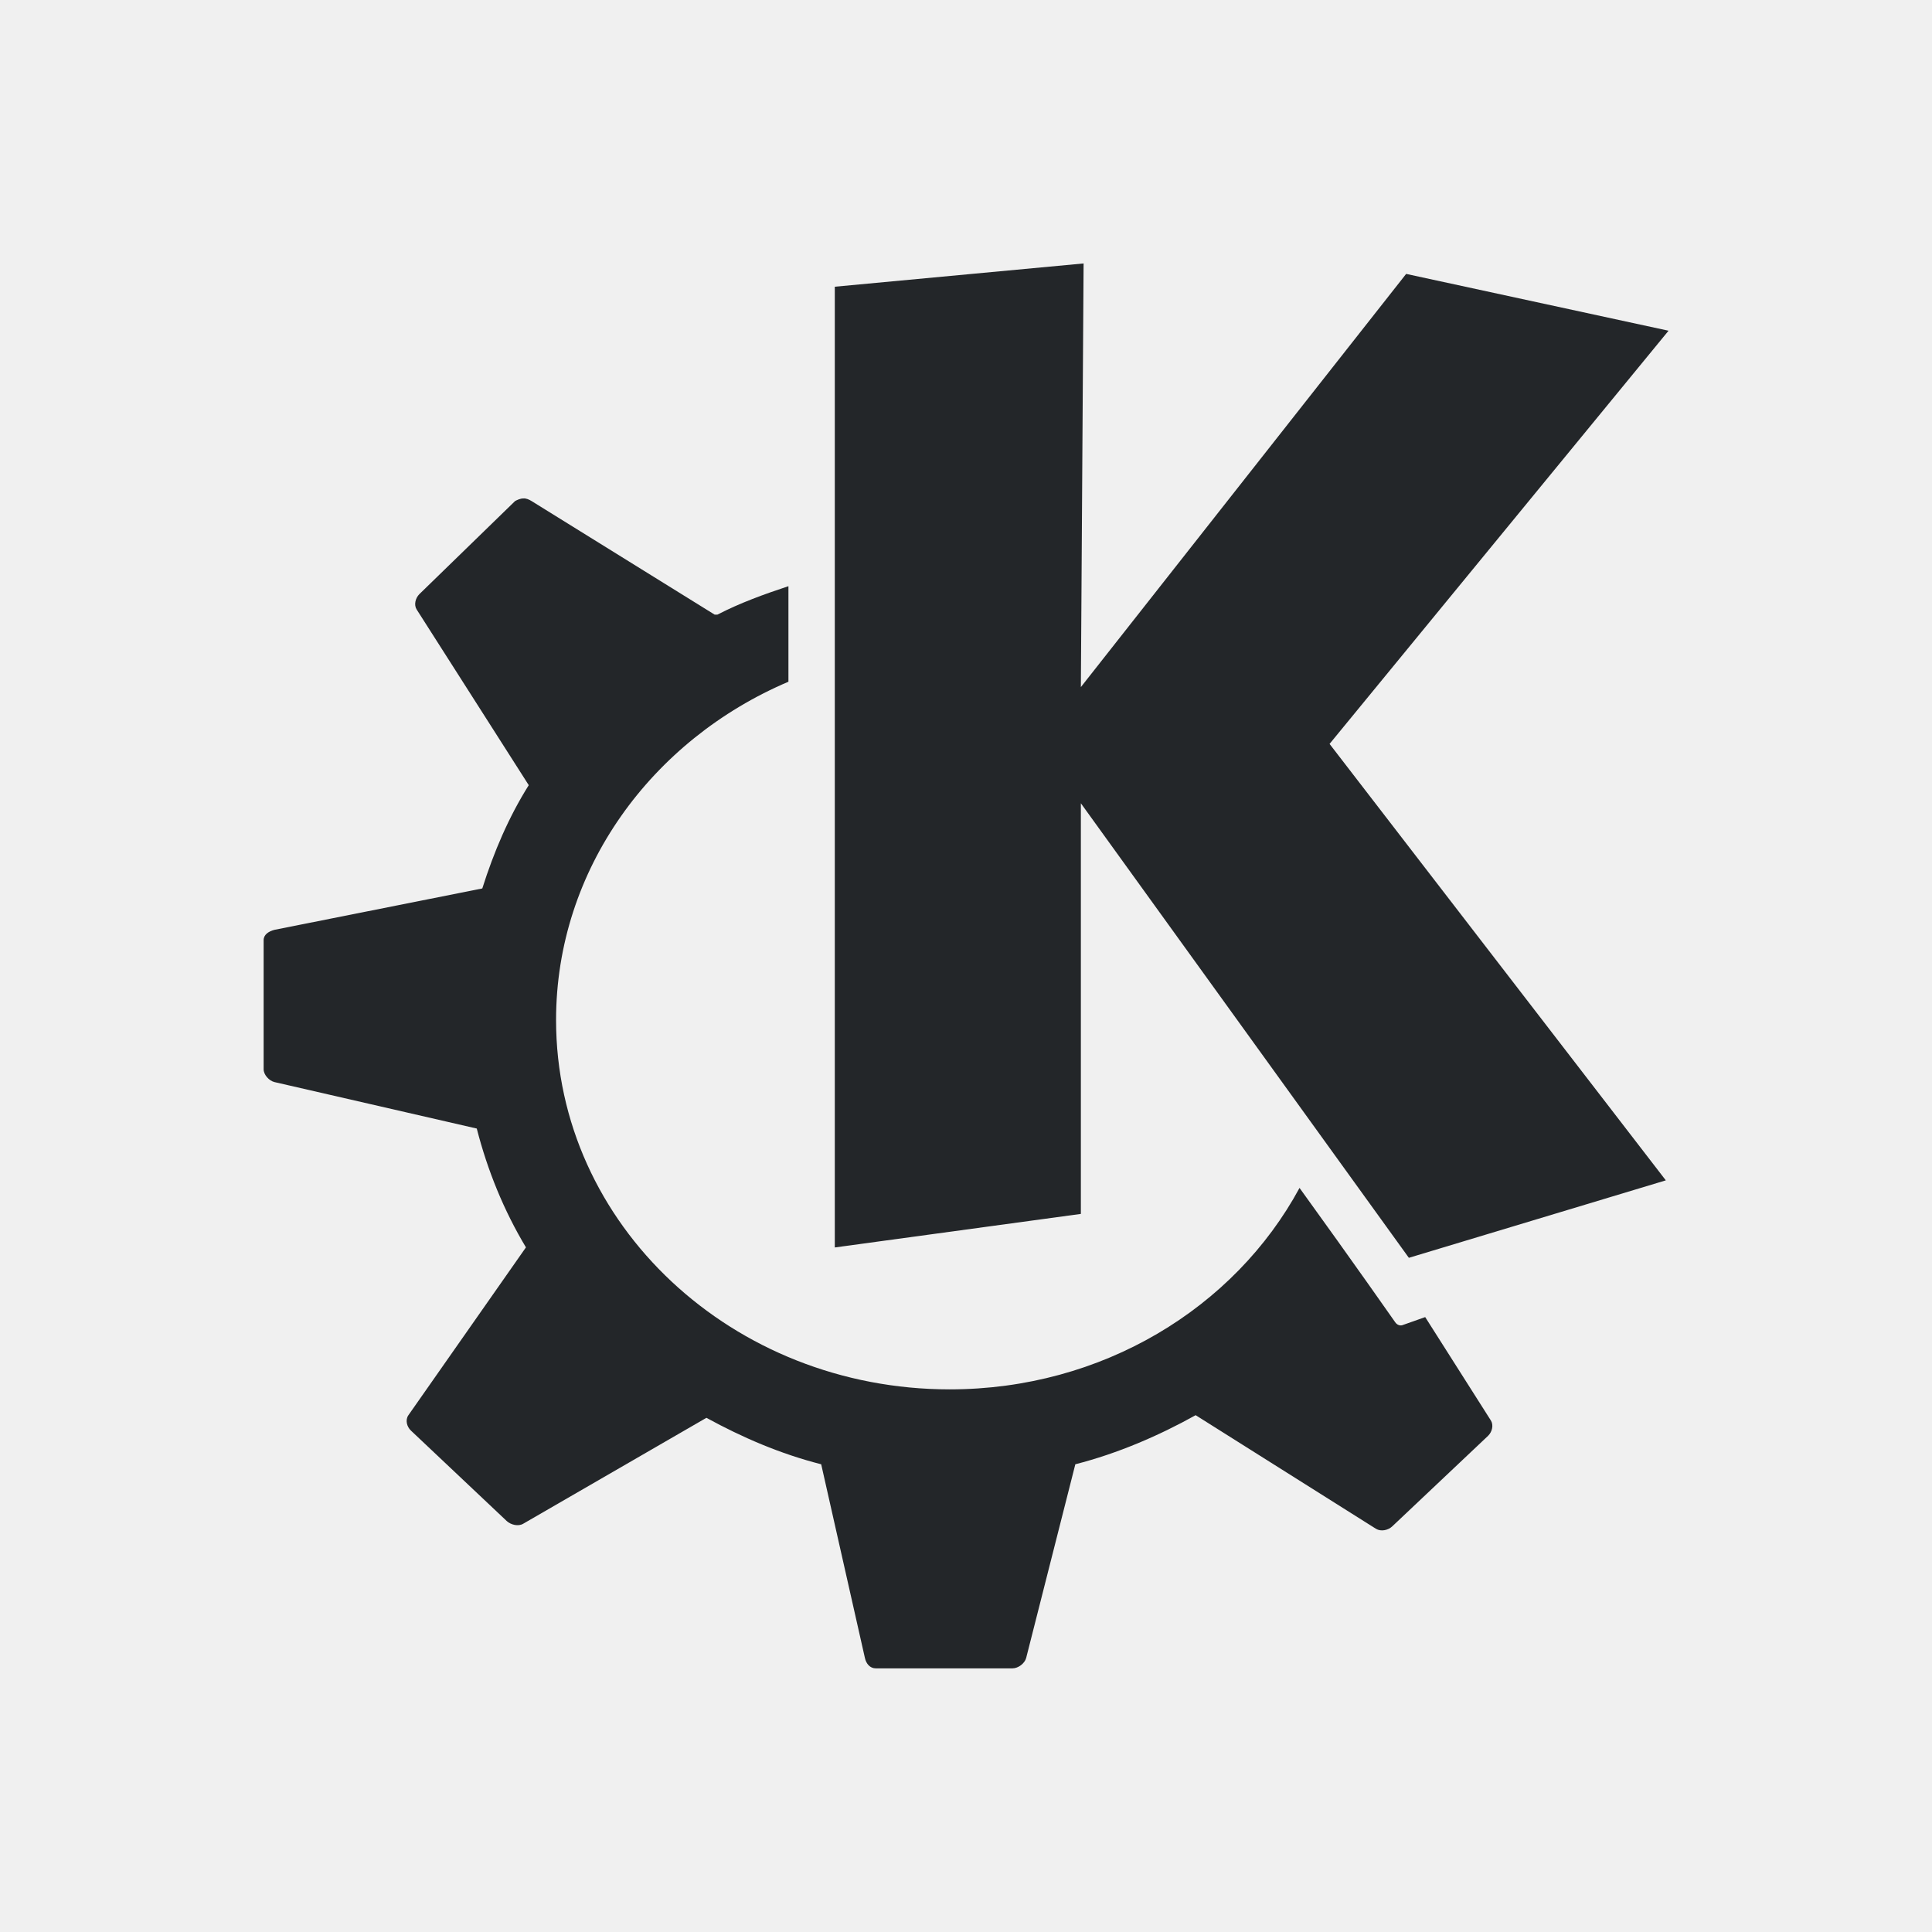
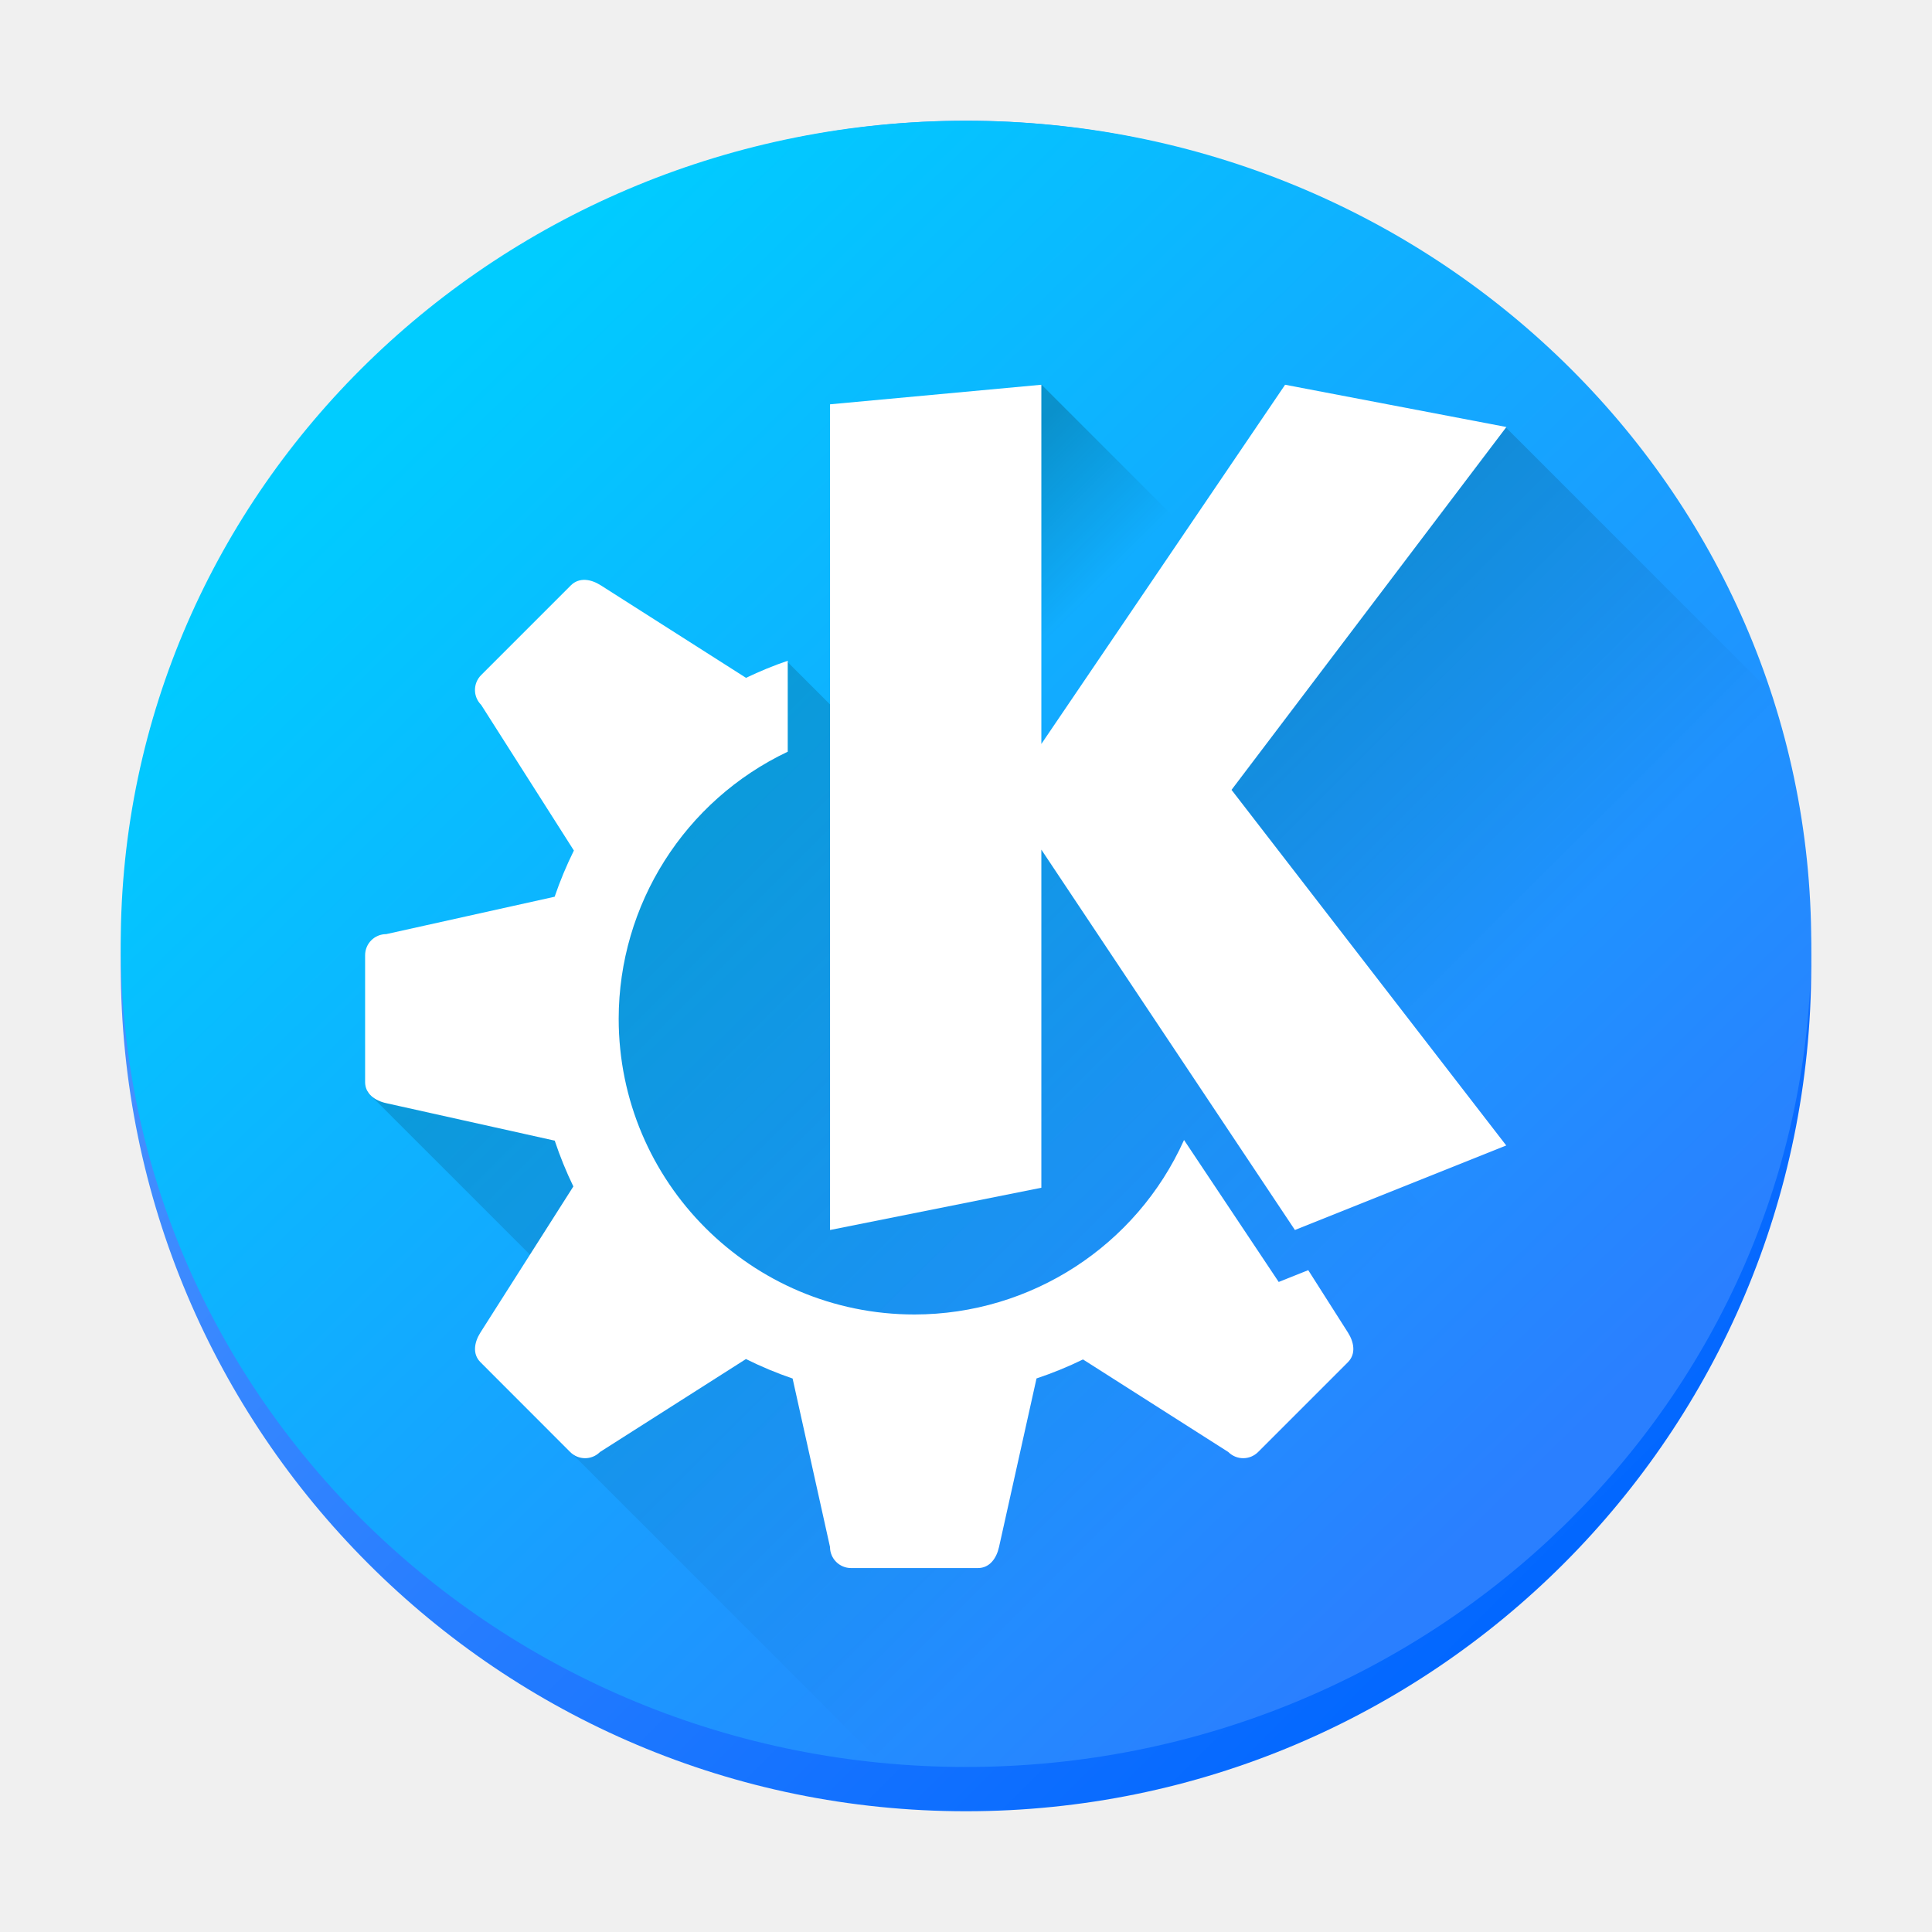
- <svg xmlns="http://www.w3.org/2000/svg" viewBox="0 0 22 22">
-   <defs id="defs3051">
-     <style type="text/css" id="current-color-scheme">
-       .ColorScheme-Text {
-         color:#232629;
-       }
-       </style>
+ <svg xmlns="http://www.w3.org/2000/svg" xmlns:xlink="http://www.w3.org/1999/xlink" height="48" width="48" version="1.1" id="svg1886">
+   <defs id="defs1890">
+     <linearGradient id="m" x1="68.21" x2="148.521" y1="177.751" y2="258.061" gradientUnits="userSpaceOnUse" gradientTransform="matrix(0.3762618,0,0,0.3762619,-16.51834,-57.72618)">
+       <stop stop-color="#59f" offset="0" id="stop3371" />
+       <stop stop-color="#06f" offset="1" id="stop3373" />
+     </linearGradient>
+     <linearGradient id="l" x1="220.306" x2="54.439" y1="207.919" y2="42.052" gradientTransform="matrix(0.1679942,0,0,0.1635966,5.931304,-1.941496)" gradientUnits="userSpaceOnUse" xlink:href="#a-3" />
+     <linearGradient id="a-3">
+       <stop stop-color="#2a7fff" offset="0" id="stop3327" />
+       <stop stop-color="#0cf" offset="1" id="stop3329" />
+     </linearGradient>
+     <linearGradient xlink:href="#a" id="linearGradient1246" gradientUnits="userSpaceOnUse" gradientTransform="matrix(1.05,0,0,1.05,-1.427992,-0.9411577)" x1="16" y1="11" x2="34.942" y2="29.942" />
+     <linearGradient id="linearGradient2356">
+       <stop offset="0" id="stop2" />
+       <stop offset="1" stop-opacity="0" id="stop4" />
+     </linearGradient>
+     <linearGradient xlink:href="#a" id="linearGradient1248" gradientUnits="userSpaceOnUse" gradientTransform="matrix(0.7424619,0.742462,-0.7424619,0.742462,-1.427992,-0.9411577)" x1="31.021" y1="-9.896" x2="43.104" y2="-9.896" />
+     <linearGradient xlink:href="#a" id="linearGradient1250" gradientUnits="userSpaceOnUse" gradientTransform="matrix(1.05,0,0,1.05,-1.427992,-0.9411577)" x1="23.716" y1="13.219" x2="26.348" y2="15.851" />
  </defs>
-   <path style="fill:currentColor;fill-opacity:1;stroke:none" d="m 12.339,1033.362 -2.833,0.265 0,10.94 2.802,-0.382 0,-4.676 3.735,5.176 2.926,-0.882 -3.829,-4.97 3.86,-4.705 -2.988,-0.647 -3.704,4.705 0.031,-4.823 z m -6.381,2.676 c -0.032,0 -0.07,0.017 -0.093,0.03 l -1.089,1.059 c -0.046,0.046 -0.065,0.123 -0.031,0.176 l 1.276,2 c -0.229,0.364 -0.398,0.762 -0.529,1.176 l -2.366,0.471 c -0.066,0.017 -0.124,0.054 -0.124,0.118 l 0,1.47 c 0,0.062 0.061,0.131 0.124,0.146 l 2.303,0.529 c 0.123,0.479 0.309,0.935 0.56,1.353 l -1.339,1.912 c -0.037,0.054 -0.018,0.131 0.031,0.176 l 1.09,1.029 c 0.046,0.042 0.13,0.064 0.187,0.03 l 2.086,-1.206 c 0.41,0.224 0.84,0.41 1.307,0.529 l 0.498,2.206 c 0.014,0.064 0.057,0.118 0.124,0.118 l 1.556,0 c 0.066,0 0.14,-0.057 0.156,-0.118 l 0.56,-2.206 c 0.482,-0.123 0.95,-0.325 1.37,-0.559 l 2.054,1.294 c 0.057,0.034 0.139,0.017 0.187,-0.03 l 1.089,-1.029 c 0.047,-0.046 0.065,-0.123 0.031,-0.176 l -0.747,-1.176 -0.249,0.088 c -0.036,0.017 -0.073,0 -0.093,-0.03 0,0 -0.471,-0.674 -1.089,-1.529 -0.74,1.368 -2.247,2.294 -3.984,2.294 -2.469,0 -4.482,-1.873 -4.482,-4.205 0,-1.716 1.091,-3.192 2.646,-3.853 l 0,-1.088 c -0.283,0.094 -0.549,0.19 -0.809,0.324 -1.931e-4,0 -0.03,0 -0.031,0 l -2.086,-1.294 c -0.028,-0.017 -0.062,-0.032 -0.093,-0.029 z" transform="translate(0,-1030.362)" class="ColorScheme-Text" />
+   <linearGradient id="a">
+     <stop offset="0" id="stop1845" />
+     <stop offset="1" stop-opacity="0" id="stop1847" />
+   </linearGradient>
+   <linearGradient id="b" gradientUnits="userSpaceOnUse" x1="16" x2="34.942" xlink:href="#a" y1="11" y2="29.942" />
+   <linearGradient id="c" gradientTransform="matrix(.7071068 .7071068 -.7071068 .7071068 0 0)" gradientUnits="userSpaceOnUse" x1="31.021" x2="43.104" xlink:href="#a" y1="-9.896" y2="-9.896" />
+   <linearGradient id="d" gradientUnits="userSpaceOnUse" x1="23.716" x2="26.348" xlink:href="#a" y1="13.219" y2="15.851" />
+   <linearGradient id="e" gradientTransform="matrix(1.045442 0 0 1.029884 46.07684 3.856842)" gradientUnits="userSpaceOnUse" x1="-45.222" x2=".692" y1="-4.91" y2="41.697">
+     <stop offset="0" stop-color="#2bc0ff" id="stop1853" />
+     <stop offset="1" stop-color="#1d99f3" id="stop1855" />
+   </linearGradient>
+   <ellipse cx="24" cy="24" fill="url(#m)" stroke-width="0.017" id="circle3376" style="fill:url(#m)" rx="21" ry="21" />
+   <ellipse cx="24" cy="23.45" rx="21" ry="20.45" fill="url(#l)" stroke-width="0.017" id="ellipse3378" style="fill:url(#l)" />
+   <path d="m 21.842,18.722 -2.303,-2.303 -2.42,1.528 -0.911,2.092 -7.087,7.087 4.838,4.838 -2.063,1.835 10.41,10.41 h 14.919 c 3.018,0 5.447,-2.394 5.447,-5.367 C 33.751,27.836 23.772,15.859 21.842,18.722 Z" fill="url(#b)" opacity="0.2" id="path31-2" style="fill:url(#linearGradient1246);stroke-width:1.05" />
+   <path d="m 37.391,10.597 -4.588,1.237 -4.746,9.975 4.114,8.745 11.849,11.849 c 0.475,-0.823 0.751,-1.775 0.751,-2.793 V 17.977 Z" fill="url(#c)" opacity="0.2" id="path33-9" style="fill:url(#linearGradient1248);stroke-width:1.05" />
+   <path d="m 25.873,9.554 4.758,4.758 -3.299,6.988 -6.602,-6.602 z" fill="url(#d)" opacity="0.2" id="path35-1" style="fill:url(#linearGradient1250);stroke-width:1.05" />
+   <path d="m 14.541,14.407 c -0.129,-0.006 -0.254,0.033 -0.357,0.135 l -2.229,2.229 c -0.206,0.206 -0.206,0.537 0,0.742 l 2.303,3.618 c -0.184,0.372 -0.344,0.756 -0.478,1.148 l -4.184,0.929 c -0.291,0 -0.525,0.234 -0.525,0.525 v 3.15 c 0,0.291 0.241,0.462 0.525,0.525 l 4.186,0.931 c 0.13,0.389 0.284,0.769 0.463,1.138 l -2.307,3.626 c -0.156,0.245 -0.206,0.537 0,0.742 l 2.227,2.229 c 0.206,0.206 0.537,0.206 0.742,0 l 3.626,-2.309 c 0.375,0.187 0.762,0.349 1.159,0.484 l 0.929,4.184 c 0,0.291 0.234,0.525 0.525,0.525 h 3.15 c 0.291,0 0.462,-0.241 0.525,-0.525 l 0.931,-4.186 c 0.395,-0.132 0.781,-0.289 1.155,-0.472 l 3.609,2.299 c 0.206,0.206 0.537,0.206 0.742,0 l 2.229,-2.229 c 0.206,-0.206 0.156,-0.497 0,-0.742 l -0.984,-1.546 -0.734,0.293 -2.352,-3.527 c -1.185,2.636 -3.806,4.332 -6.696,4.335 -4.059,0 -7.35,-3.291 -7.35,-7.35 0.003,-2.836 1.638,-5.417 4.2,-6.632 v -2.26 c -0.353,0.121 -0.699,0.263 -1.036,0.425 l -3.609,-2.299 c -0.123,-0.078 -0.256,-0.129 -0.386,-0.135 z" fill="#ffffff" id="path37-2" style="stroke-width:1.05" />
+   <path d="m 25.872,9.559 -5.25,0.486 v 20.514 l 5.25,-1.05 v -8.4 l 6.3,9.45 5.25,-2.1 -6.825,-8.835 6.829,-9.015 L 31.928,9.559 25.872,18.484 Z" fill="#ffffff" id="path39-7" style="stroke-width:1.05" />
</svg>
